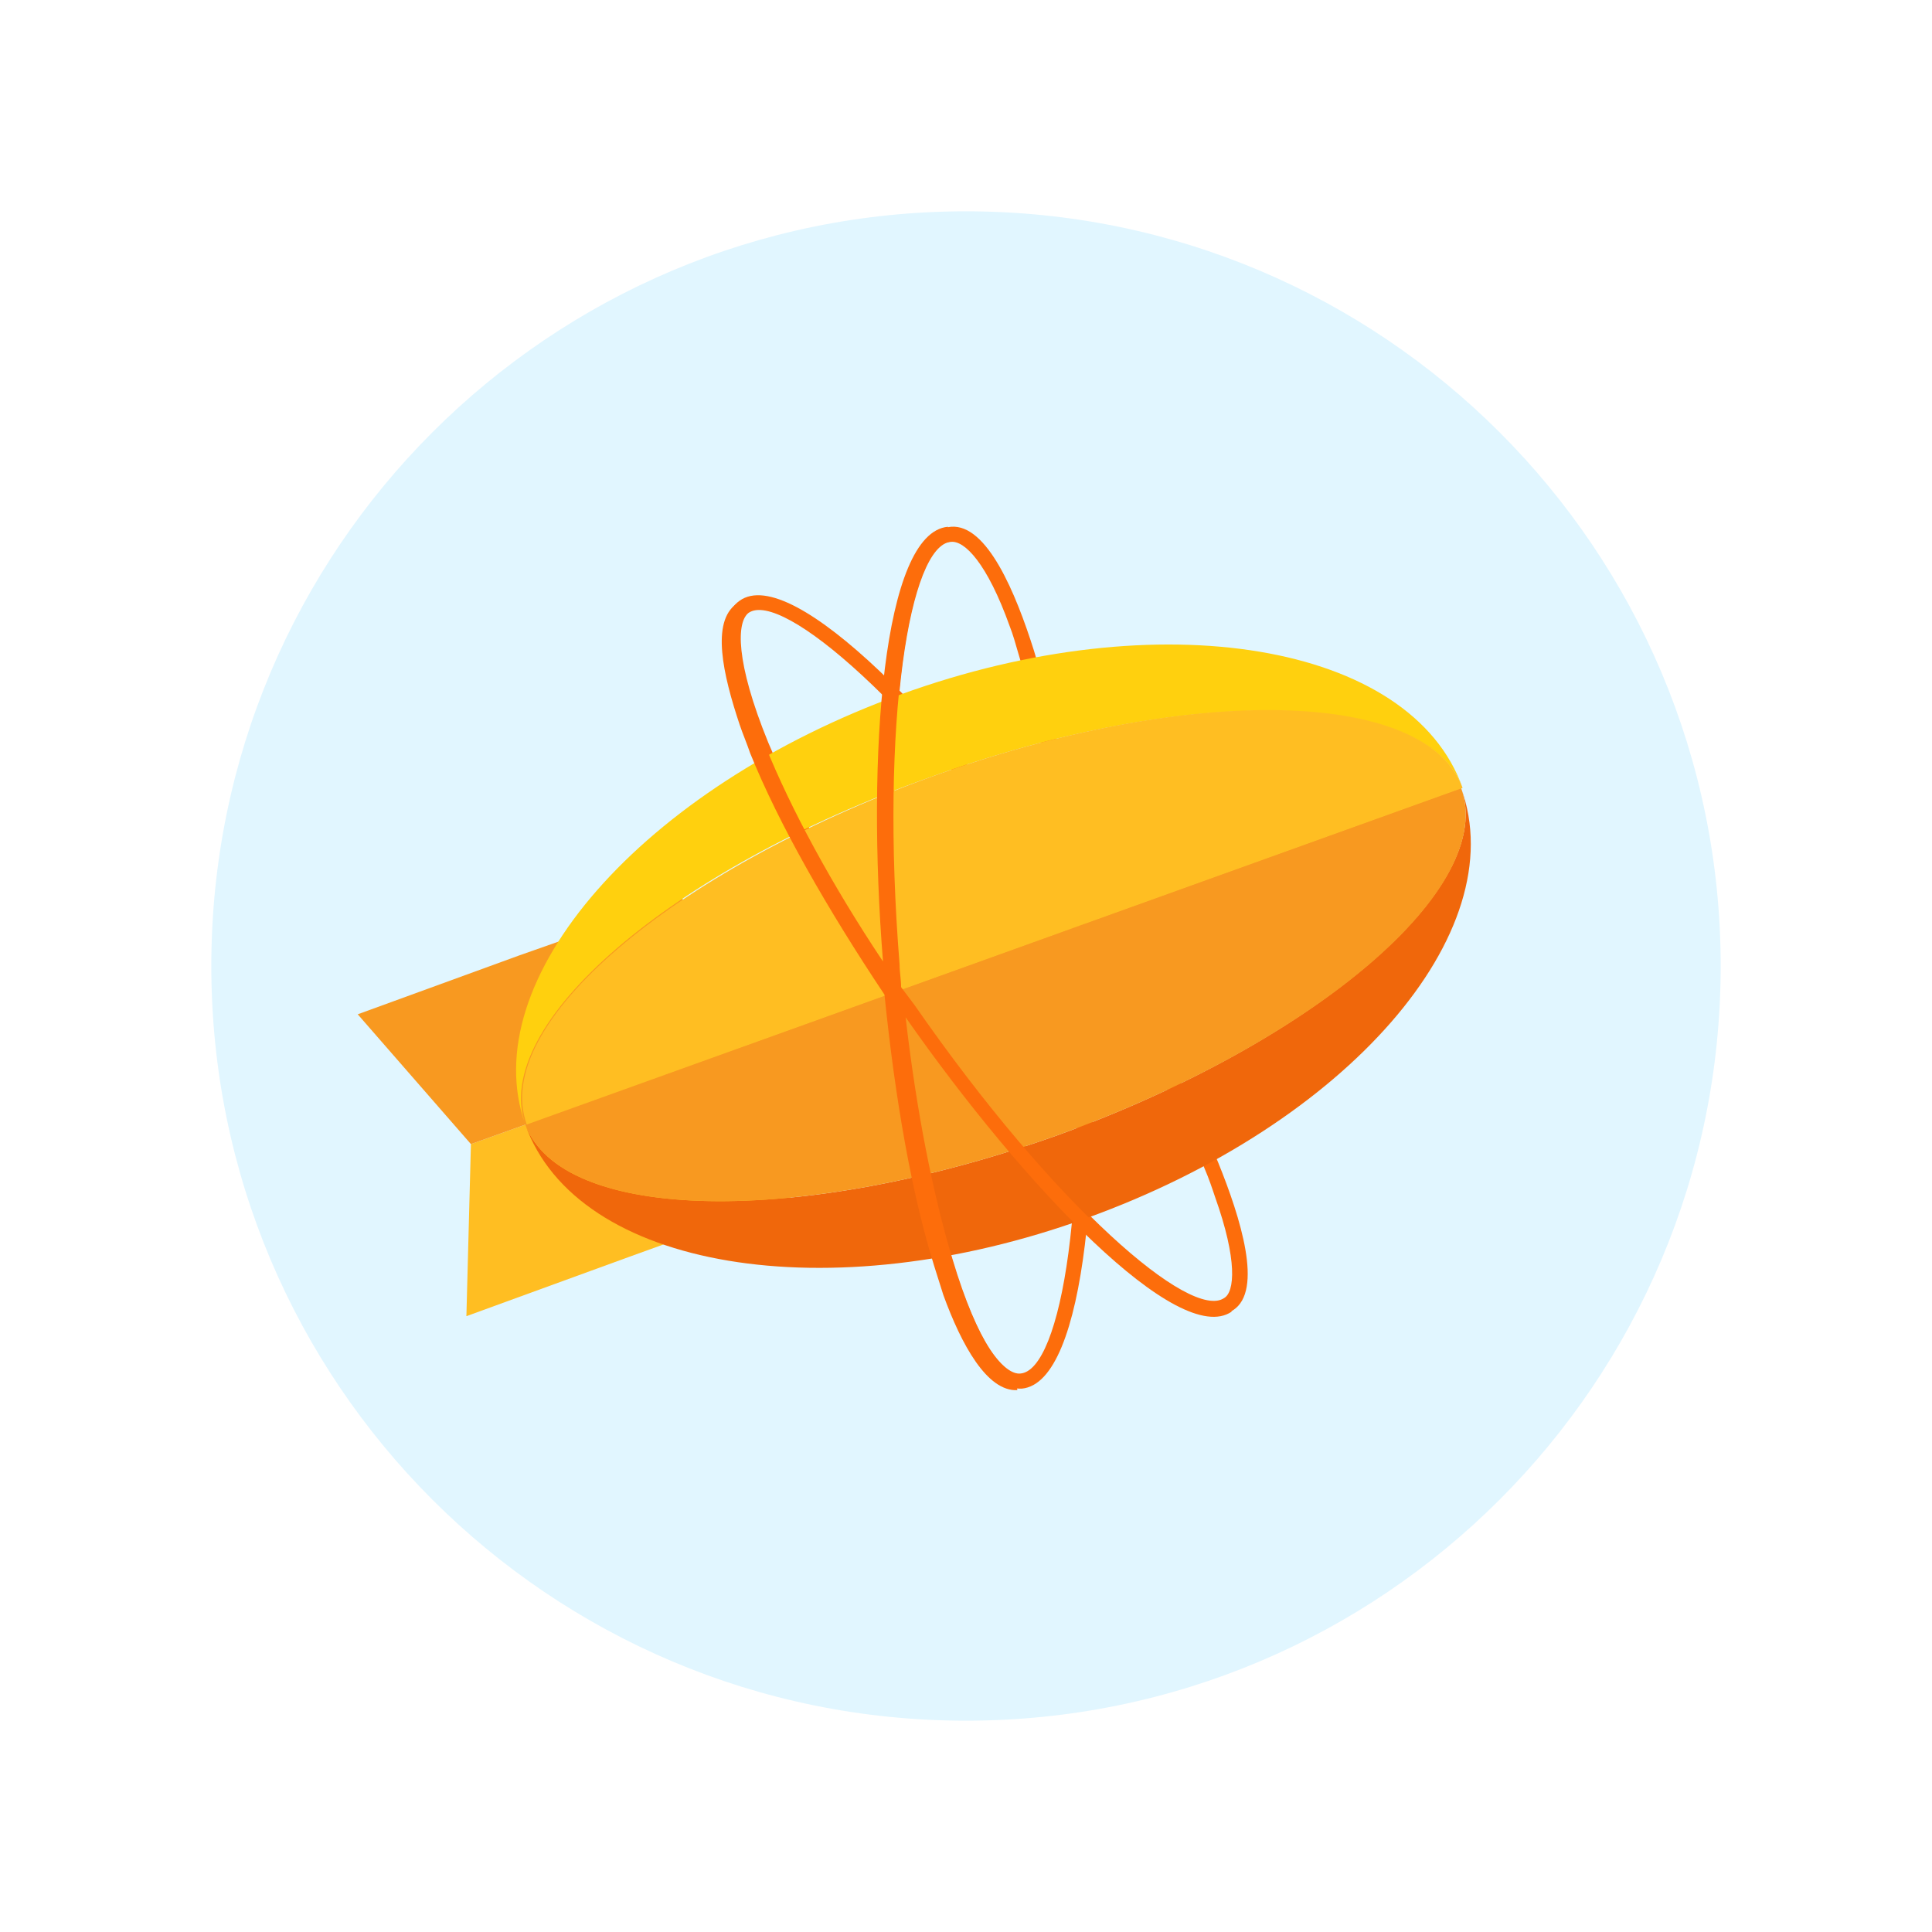
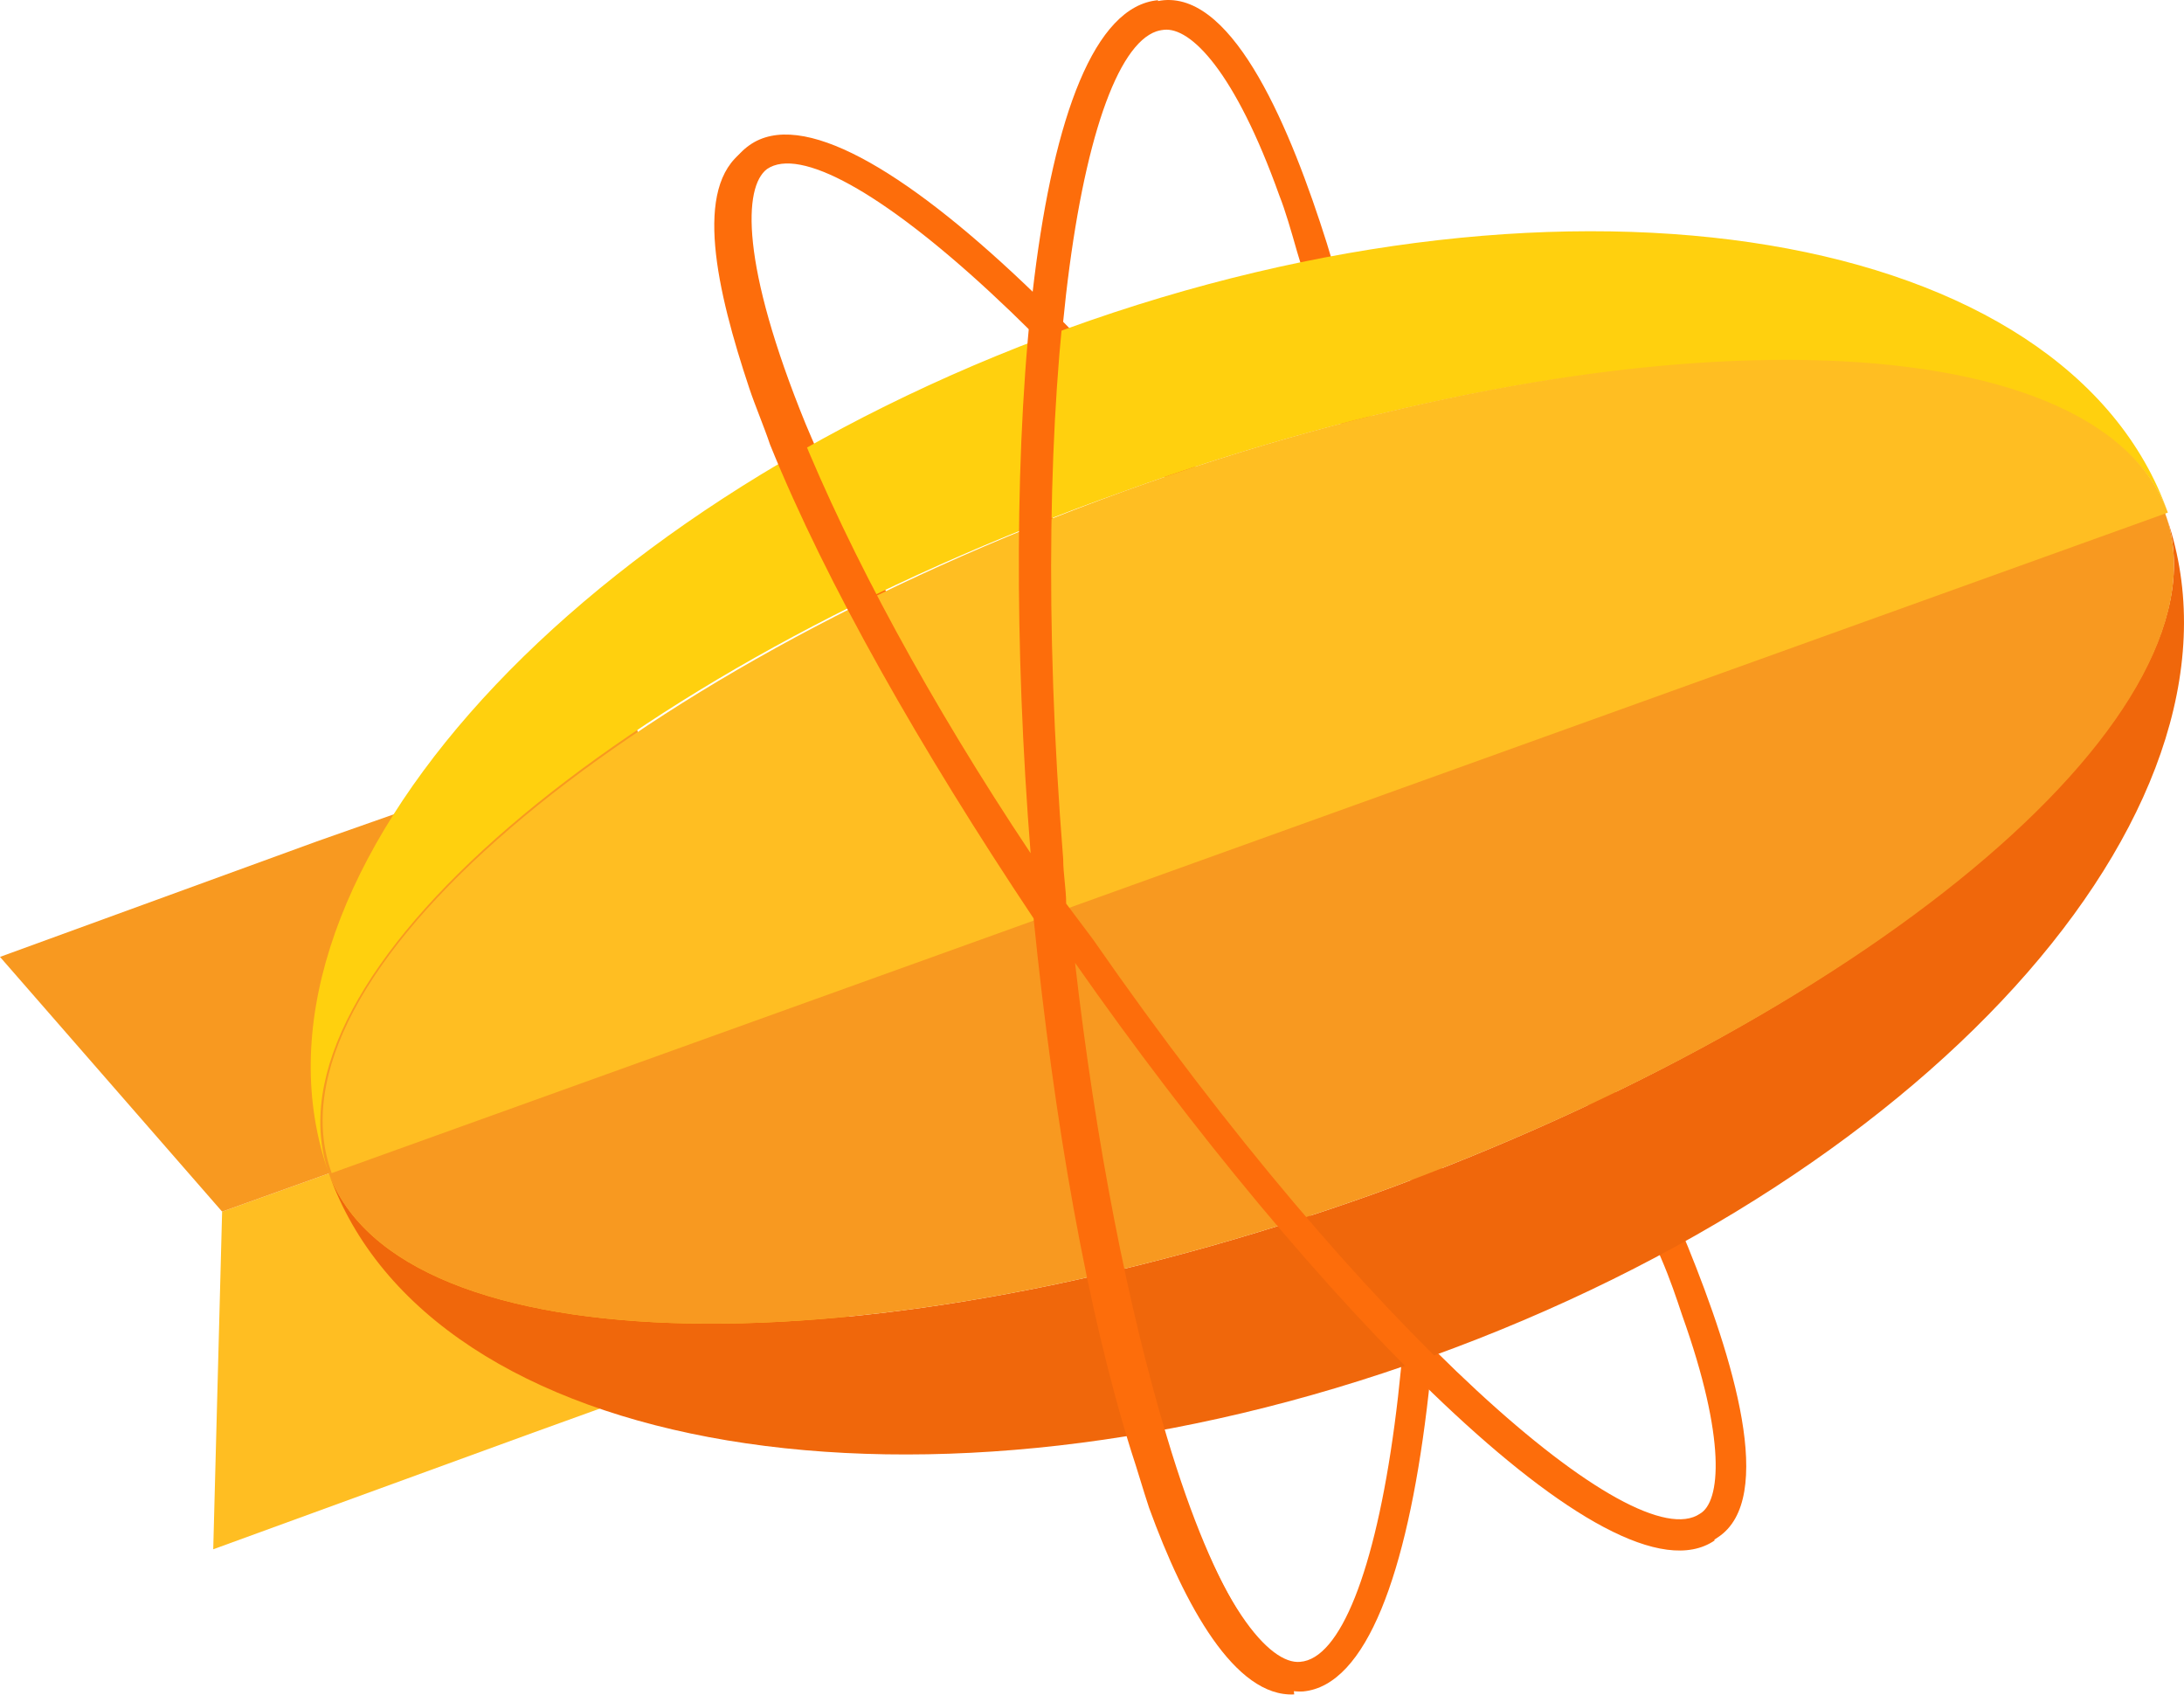
- <svg xmlns="http://www.w3.org/2000/svg" id="Lager_1" style="enable-background:new 0 0 128 128;" version="1.1" viewBox="0 0 128 128" xml:space="preserve">
-   <style type="text/css">
+ <svg xmlns="http://www.w3.org/2000/svg" id="Lager_1" version="1.1" viewBox="0 0 73.745 57.209" xml:space="preserve" width="73.745" height="57.209">
+   <defs id="defs3783" />
+   <style type="text/css" id="style3750">
	.st0{fill:#E1F6FF;}
	.st1{fill:#FD6D0B;}
	.st2{fill:#FFBE22;}
	.st3{fill:#F89920;}
	.st4{fill:#F0670B;}
	.st5{fill:#FFD00E;}
</style>
-   <g>
-     <g>
-       <g>
-         <circle class="st0" cx="64" cy="64" r="50" />
-       </g>
-     </g>
-   </g>
-   <g>
-     <path class="st1" d="M62.8,85.7c-0.2-0.6-0.4-1.3-0.6-1.9c-1.6-5.2-2.8-12.3-3.5-19.8c-1.1-13.8,0-28.7,4.3-29.1   c2.4-0.2,4.3,4.4,5.5,8.2c1.6,5.2,2.8,12.3,3.5,19.8c1.1,13.8,0,28.7-4.3,29.1C65.6,92.1,63.9,89,62.8,85.7z M66.9,41.5   c-1.5-4.2-3-5.7-3.9-5.6c-2.7,0.2-4.7,11.8-3.3,28c0.6,7.5,1.8,14.4,3.4,19.6c1.7,5.7,3.5,7.6,4.5,7.5c2.7-0.2,4.7-11.8,3.3-28   c-0.6-7.5-1.8-14.4-3.4-19.6C67.3,42.7,67.1,42,66.9,41.5z" />
-     <path class="st1" d="M49.2,47.8c-1.2-3.3-1.9-6.8-0.2-8c3.5-2.5,13.9,8.3,21.8,19.7c4.3,6.2,7.8,12.4,9.9,17.5c1.5,3.7,3,8.5,1,9.8   c-3.5,2.5-13.9-8.3-21.8-19.7C55.5,61,52,54.8,49.9,49.7C49.6,49.1,49.4,48.5,49.2,47.8z M80.5,79.3c-0.2-0.6-0.4-1.2-0.7-1.9   c-2.1-5-5.6-11.1-9.8-17.3c-9.3-13.4-18.2-21-20.4-19.5c-0.8,0.6-0.9,3.2,1.3,8.6c2.1,5,5.6,11.1,9.8,17.3   c9.3,13.4,18.2,21,20.4,19.5C81.8,85.6,82,83.5,80.5,79.3z" />
-     <polygon class="st2" points="48.8,69.5 31.2,75.8 30.9,87.2 41.6,83.3 52.4,79.4  " />
-     <polygon class="st3" points="45.2,59.5 34.4,63.3 23.7,67.2 31.2,75.8 48.8,69.5  " />
-     <path class="st4" d="M96.8,52.2c2.4,6.5-9.6,16.8-26.7,23C53,81.3,37.2,81,34.8,74.5c3.4,9.6,20.1,12.4,37.2,6.2   C89.2,74.5,100.3,61.8,96.8,52.2z" />
-     <path class="st3" d="M70.1,75.2c17.1-6.2,29.1-16.4,26.7-23l-62,22.3C37.2,81,53,81.3,70.1,75.2z" />
-     <path class="st5" d="M61.6,51.5c17.1-6.2,32.9-5.8,35.3,0.7c-3.4-9.6-20.1-12.4-37.2-6.2S31.4,64.9,34.8,74.5   C32.5,67.9,44.4,57.6,61.6,51.5z" />
-     <path class="st2" d="M61.6,51.5c-17.1,6.2-29.1,16.4-26.7,23l62-22.3C94.5,45.6,78.7,45.3,61.6,51.5z" />
-     <path class="st1" d="M63.1,83.4c-1.3-4.3-2.4-9.9-3.1-16c7.9,11.3,18.1,21.9,21.6,19.5l-0.6-0.8c-2.2,1.5-11.1-6.1-20.4-19.5   c-0.3-0.4-0.6-0.8-0.9-1.2c0-0.5-0.1-1-0.1-1.5c-1.3-16.2,0.7-27.8,3.3-28l-0.1-1c-4.3,0.4-5.4,15-4.3,28.8   c-3.4-5.1-6.1-10.1-7.8-14.3c-2.3-5.5-2.2-8.1-1.3-8.6l-0.6-0.8c-1.7,1.2-0.9,4.7,0.2,8c0.2,0.6,0.5,1.3,0.7,1.9   c1.9,4.7,5.1,10.3,8.9,16c0.7,6.9,1.8,13.2,3.3,18c0.2,0.6,0.4,1.3,0.6,1.9c1.2,3.3,2.9,6.4,4.9,6.3l-0.1-1   C66.5,91,64.8,89.1,63.1,83.4z" />
+   <g id="g3778" transform="translate(-23.7,-34.8937)">
+     <path class="st1" d="M 62.8,85.7 C 62.6,85.1 62.4,84.4 62.2,83.8 60.6,78.6 59.4,71.5 58.7,64 57.6,50.2 58.7,35.3 63,34.9 c 2.4,-0.2 4.3,4.4 5.5,8.2 1.6,5.2 2.8,12.3 3.5,19.8 1.1,13.8 0,28.7 -4.3,29.1 -2.1,0.1 -3.8,-3 -4.9,-6.3 z m 4.1,-44.2 c -1.5,-4.2 -3,-5.7 -3.9,-5.6 -2.7,0.2 -4.7,11.8 -3.3,28 0.6,7.5 1.8,14.4 3.4,19.6 1.7,5.7 3.5,7.6 4.5,7.5 2.7,-0.2 4.7,-11.8 3.3,-28 C 70.3,55.5 69.1,48.6 67.5,43.4 67.3,42.7 67.1,42 66.9,41.5 Z" id="path3760" style="fill:#fd6d0b" />
+     <path class="st1" d="M 49.2,47.8 C 48,44.5 47.3,41 49,39.8 c 3.5,-2.5 13.9,8.3 21.8,19.7 4.3,6.2 7.8,12.4 9.9,17.5 1.5,3.7 3,8.5 1,9.8 C 78.2,89.3 67.8,78.5 59.9,67.1 55.5,61 52,54.8 49.9,49.7 49.6,49.1 49.4,48.5 49.2,47.8 Z M 80.5,79.3 C 80.3,78.7 80.1,78.1 79.8,77.4 77.7,72.4 74.2,66.3 70,60.1 60.7,46.7 51.8,39.1 49.6,40.6 c -0.8,0.6 -0.9,3.2 1.3,8.6 2.1,5 5.6,11.1 9.8,17.3 9.3,13.4 18.2,21 20.4,19.5 0.7,-0.4 0.9,-2.5 -0.6,-6.7 z" id="path3762" style="fill:#fd6d0b" />
+     <polygon class="st2" points="31.2,75.8 30.9,87.2 41.6,83.3 52.4,79.4 48.8,69.5 " id="polygon3764" style="fill:#ffbe22" />
+     <polygon class="st3" points="34.4,63.3 23.7,67.2 31.2,75.8 48.8,69.5 45.2,59.5 " id="polygon3766" style="fill:#f89920" />
+     <path class="st4" d="M 96.8,52.2 C 99.2,58.7 87.2,69 70.1,75.2 53,81.3 37.2,81 34.8,74.5 38.2,84.1 54.9,86.9 72,80.7 89.2,74.5 100.3,61.8 96.8,52.2 Z" id="path3768" style="fill:#f0670b" />
+     <path class="st3" d="M 70.1,75.2 C 87.2,69 99.2,58.8 96.8,52.2 l -62,22.3 c 2.4,6.5 18.2,6.8 35.3,0.7 z" id="path3770" style="fill:#f89920" />
+     <path class="st5" d="M 61.6,51.5 C 78.7,45.3 94.5,45.7 96.9,52.2 93.5,42.6 76.8,39.8 59.7,46 42.6,52.2 31.4,64.9 34.8,74.5 32.5,67.9 44.4,57.6 61.6,51.5 Z" id="path3772" style="fill:#ffd00e" />
+     <path class="st2" d="m 61.6,51.5 c -17.1,6.2 -29.1,16.4 -26.7,23 l 62,-22.3 C 94.5,45.6 78.7,45.3 61.6,51.5 Z" id="path3774" style="fill:#ffbe22" />
+     <path class="st1" d="M 63.1,83.4 C 61.8,79.1 60.7,73.5 60,67.4 67.9,78.7 78.1,89.3 81.6,86.9 L 81,86.1 C 78.8,87.6 69.9,80 60.6,66.6 60.3,66.2 60,65.8 59.7,65.4 c 0,-0.5 -0.1,-1 -0.1,-1.5 -1.3,-16.2 0.7,-27.8 3.3,-28 l -0.1,-1 c -4.3,0.4 -5.4,15 -4.3,28.8 C 55.1,58.6 52.4,53.6 50.7,49.4 48.4,43.9 48.5,41.3 49.4,40.8 L 48.8,40 c -1.7,1.2 -0.9,4.7 0.2,8 0.2,0.6 0.5,1.3 0.7,1.9 1.9,4.7 5.1,10.3 8.9,16 0.7,6.9 1.8,13.2 3.3,18 0.2,0.6 0.4,1.3 0.6,1.9 1.2,3.3 2.9,6.4 4.9,6.3 l -0.1,-1 c -0.8,-0.1 -2.5,-2 -4.2,-7.7 z" id="path3776" style="fill:#fd6d0b" />
  </g>
</svg>
